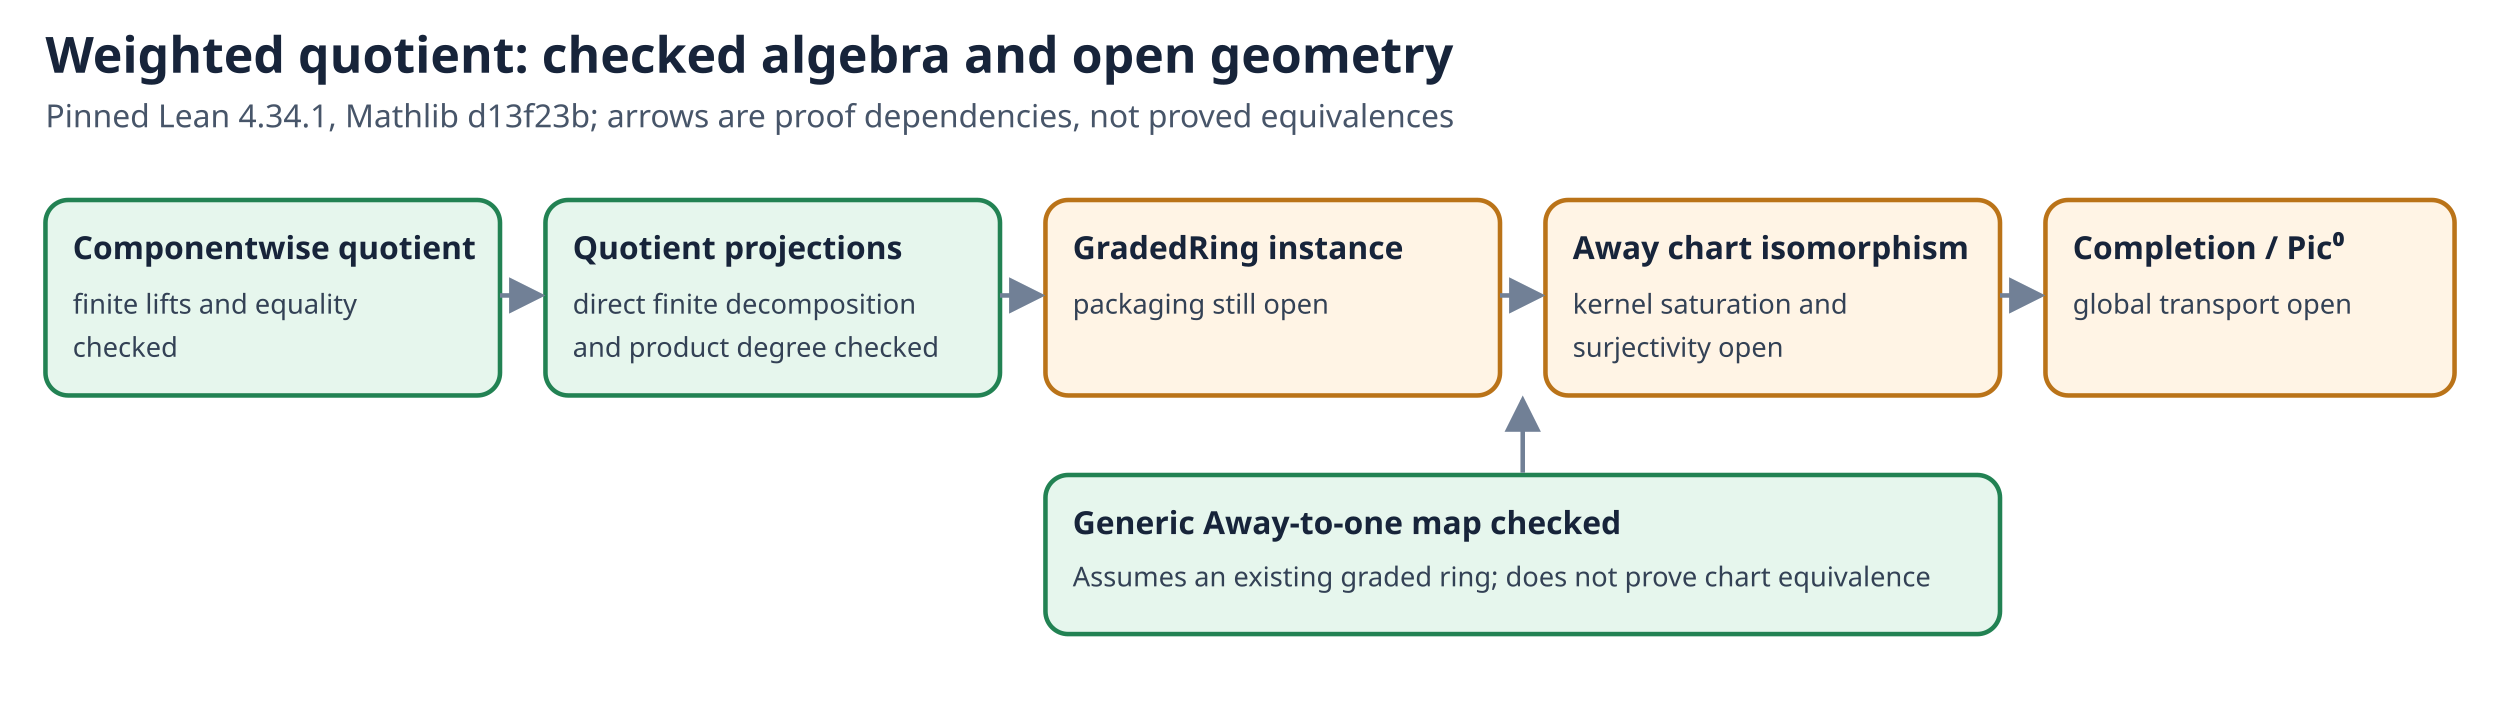
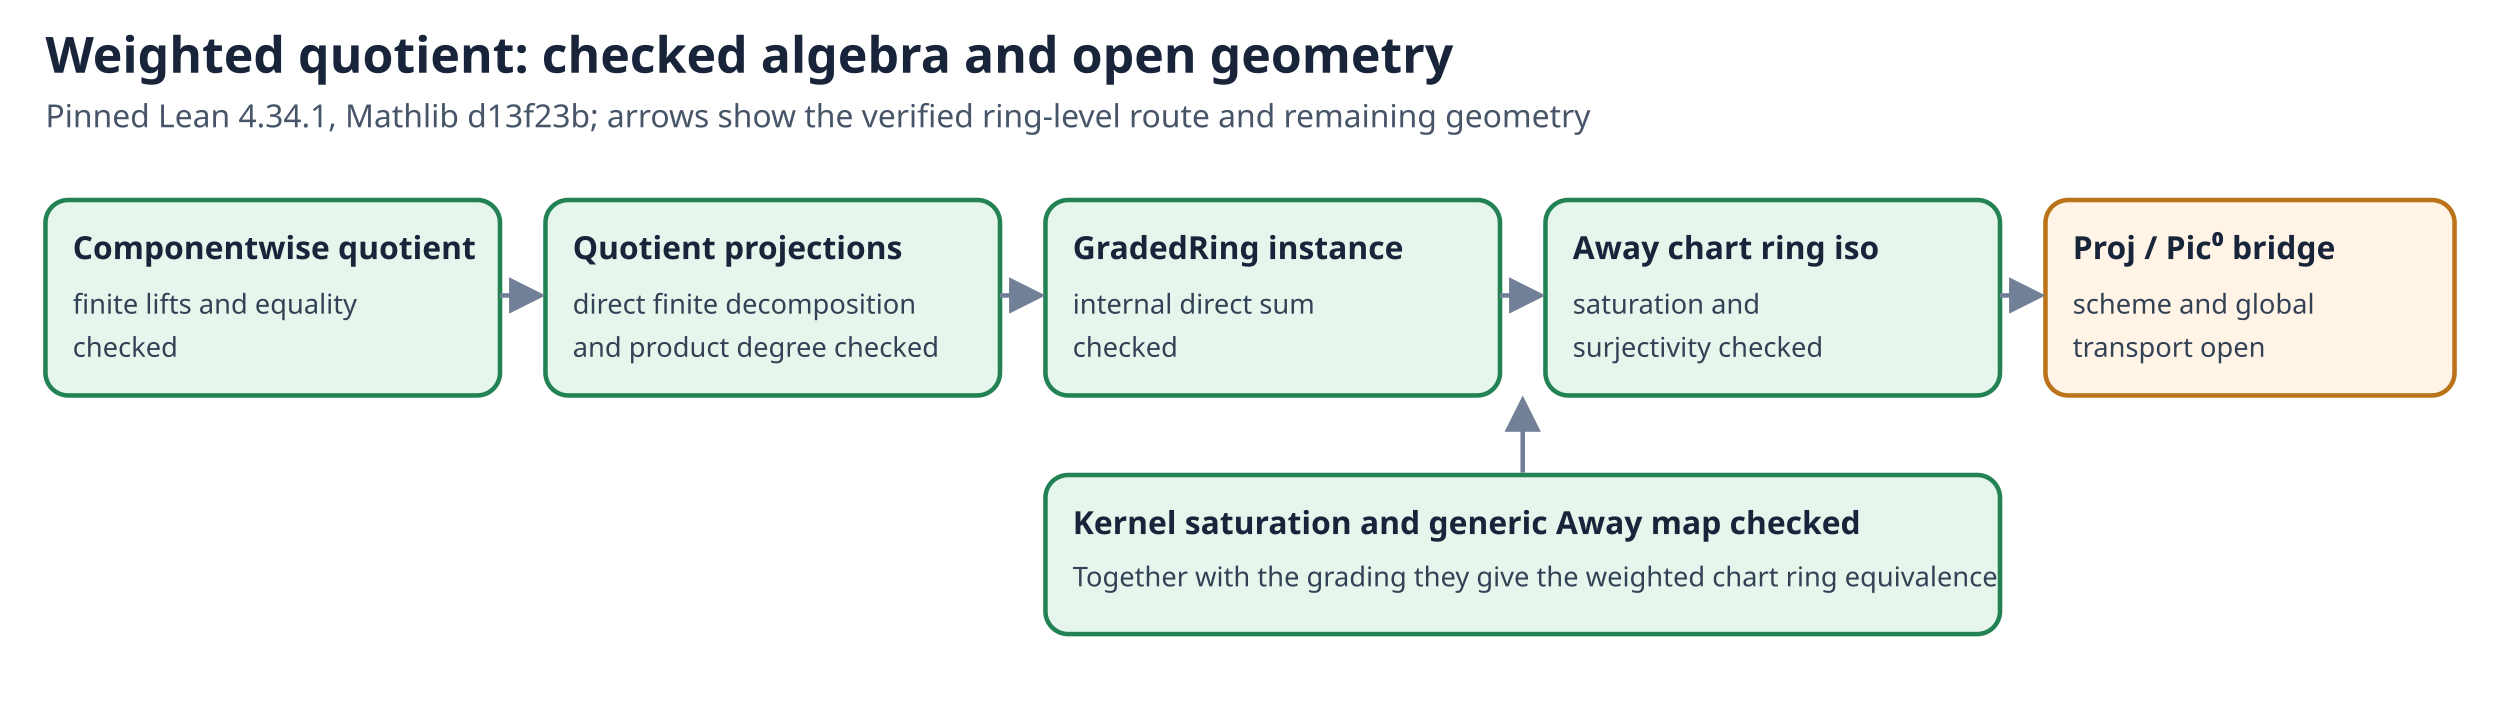
- <svg xmlns="http://www.w3.org/2000/svg" width="1100" height="310" viewBox="0 0 1100 310" role="img" aria-label="Weighted quotient proof dependencies: checked components and localization map, open grading, chart, and Picard transport">
+ <svg xmlns="http://www.w3.org/2000/svg" width="1100" height="310" viewBox="0 0 1100 310" role="img" aria-label="Weighted quotient proof dependencies: checked grading and degree-zero chart ring, open projective completion and Picard transport">
  <style>.title{font:700 22px sans-serif;fill:#17243a}.sub{font:14px sans-serif;fill:#475569}.box{stroke-width:2;rx:10}.ok{fill:#e6f6ed;stroke:#228253}.pending{fill:#fff4e5;stroke:#ba7318}.head{font:700 14px sans-serif;fill:#17243a}.detail{font:12px sans-serif;fill:#334155}.arrow{stroke:#718096;stroke-width:2;fill:none;marker-end:url(#arr)}</style>
  <defs>
    <marker id="arr" markerWidth="8" markerHeight="8" refX="7" refY="4" orient="auto">
      <path d="M0 0 L8 4 L0 8" fill="#718096" />
    </marker>
  </defs>
  <text class="title" x="20" y="32">Weighted quotient: checked algebra and open geometry</text>
-   <text class="sub" x="20" y="56">Pinned Lean 4.34.1, Mathlib d13f23b; arrows are proof dependencies, not proved equivalences</text>
+   <text class="sub" x="20" y="56">Pinned Lean 4.34.1, Mathlib d13f23b; arrows show the verified ring-level route and remaining geometry</text>
  <rect class="box ok" x="20" y="88" width="200" height="86" />
  <text class="head" x="32" y="114">Componentwise quotient</text>
  <text class="detail" x="32" y="138">finite lifts and equality</text>
  <text class="detail" x="32" y="157">checked</text>
  <rect class="box ok" x="240" y="88" width="200" height="86" />
  <text class="head" x="252" y="114">Quotient projections</text>
  <text class="detail" x="252" y="138">direct finite decomposition</text>
  <text class="detail" x="252" y="157">and product degree checked</text>
-   <rect class="box pending" x="460" y="88" width="200" height="86" />
+   <rect class="box ok" x="460" y="88" width="200" height="86" />
  <text class="head" x="472" y="114">GradedRing instance</text>
-   <text class="detail" x="472" y="138">packaging still open</text>
-   <rect class="box pending" x="680" y="88" width="200" height="86" />
-   <text class="head" x="692" y="114">Away chart isomorphism</text>
-   <text class="detail" x="692" y="138">kernel saturation and</text>
-   <text class="detail" x="692" y="157">surjectivity open</text>
+   <text class="detail" x="472" y="138">internal direct sum</text>
+   <text class="detail" x="472" y="157">checked</text>
+   <rect class="box ok" x="680" y="88" width="200" height="86" />
+   <text class="head" x="692" y="114">Away chart ring iso</text>
+   <text class="detail" x="692" y="138">saturation and</text>
+   <text class="detail" x="692" y="157">surjectivity checked</text>
  <rect class="box pending" x="900" y="88" width="180" height="86" />
-   <text class="head" x="912" y="114">Completion / Pic⁰</text>
-   <text class="detail" x="912" y="138">global transport open</text>
+   <text class="head" x="912" y="114">Proj / Pic⁰ bridge</text>
+   <text class="detail" x="912" y="138">scheme and global</text>
+   <text class="detail" x="912" y="157">transport open</text>
  <path class="arrow" d="M220 130 H238" />
  <path class="arrow" d="M440 130 H458" />
  <path class="arrow" d="M660 130 H678" />
  <path class="arrow" d="M880 130 H898" />
  <rect class="box ok" x="460" y="209" width="420" height="70" />
-   <text class="head" x="472" y="235">Generic Away-to-one map checked</text>
-   <text class="detail" x="472" y="258">Assumes an existing graded ring; does not prove chart equivalence</text>
+   <text class="head" x="472" y="235">Kernel saturation and generic Away map checked</text>
+   <text class="detail" x="472" y="258">Together with the grading they give the weighted chart ring equivalence</text>
  <path class="arrow" d="M670 208 V176" />
</svg>
